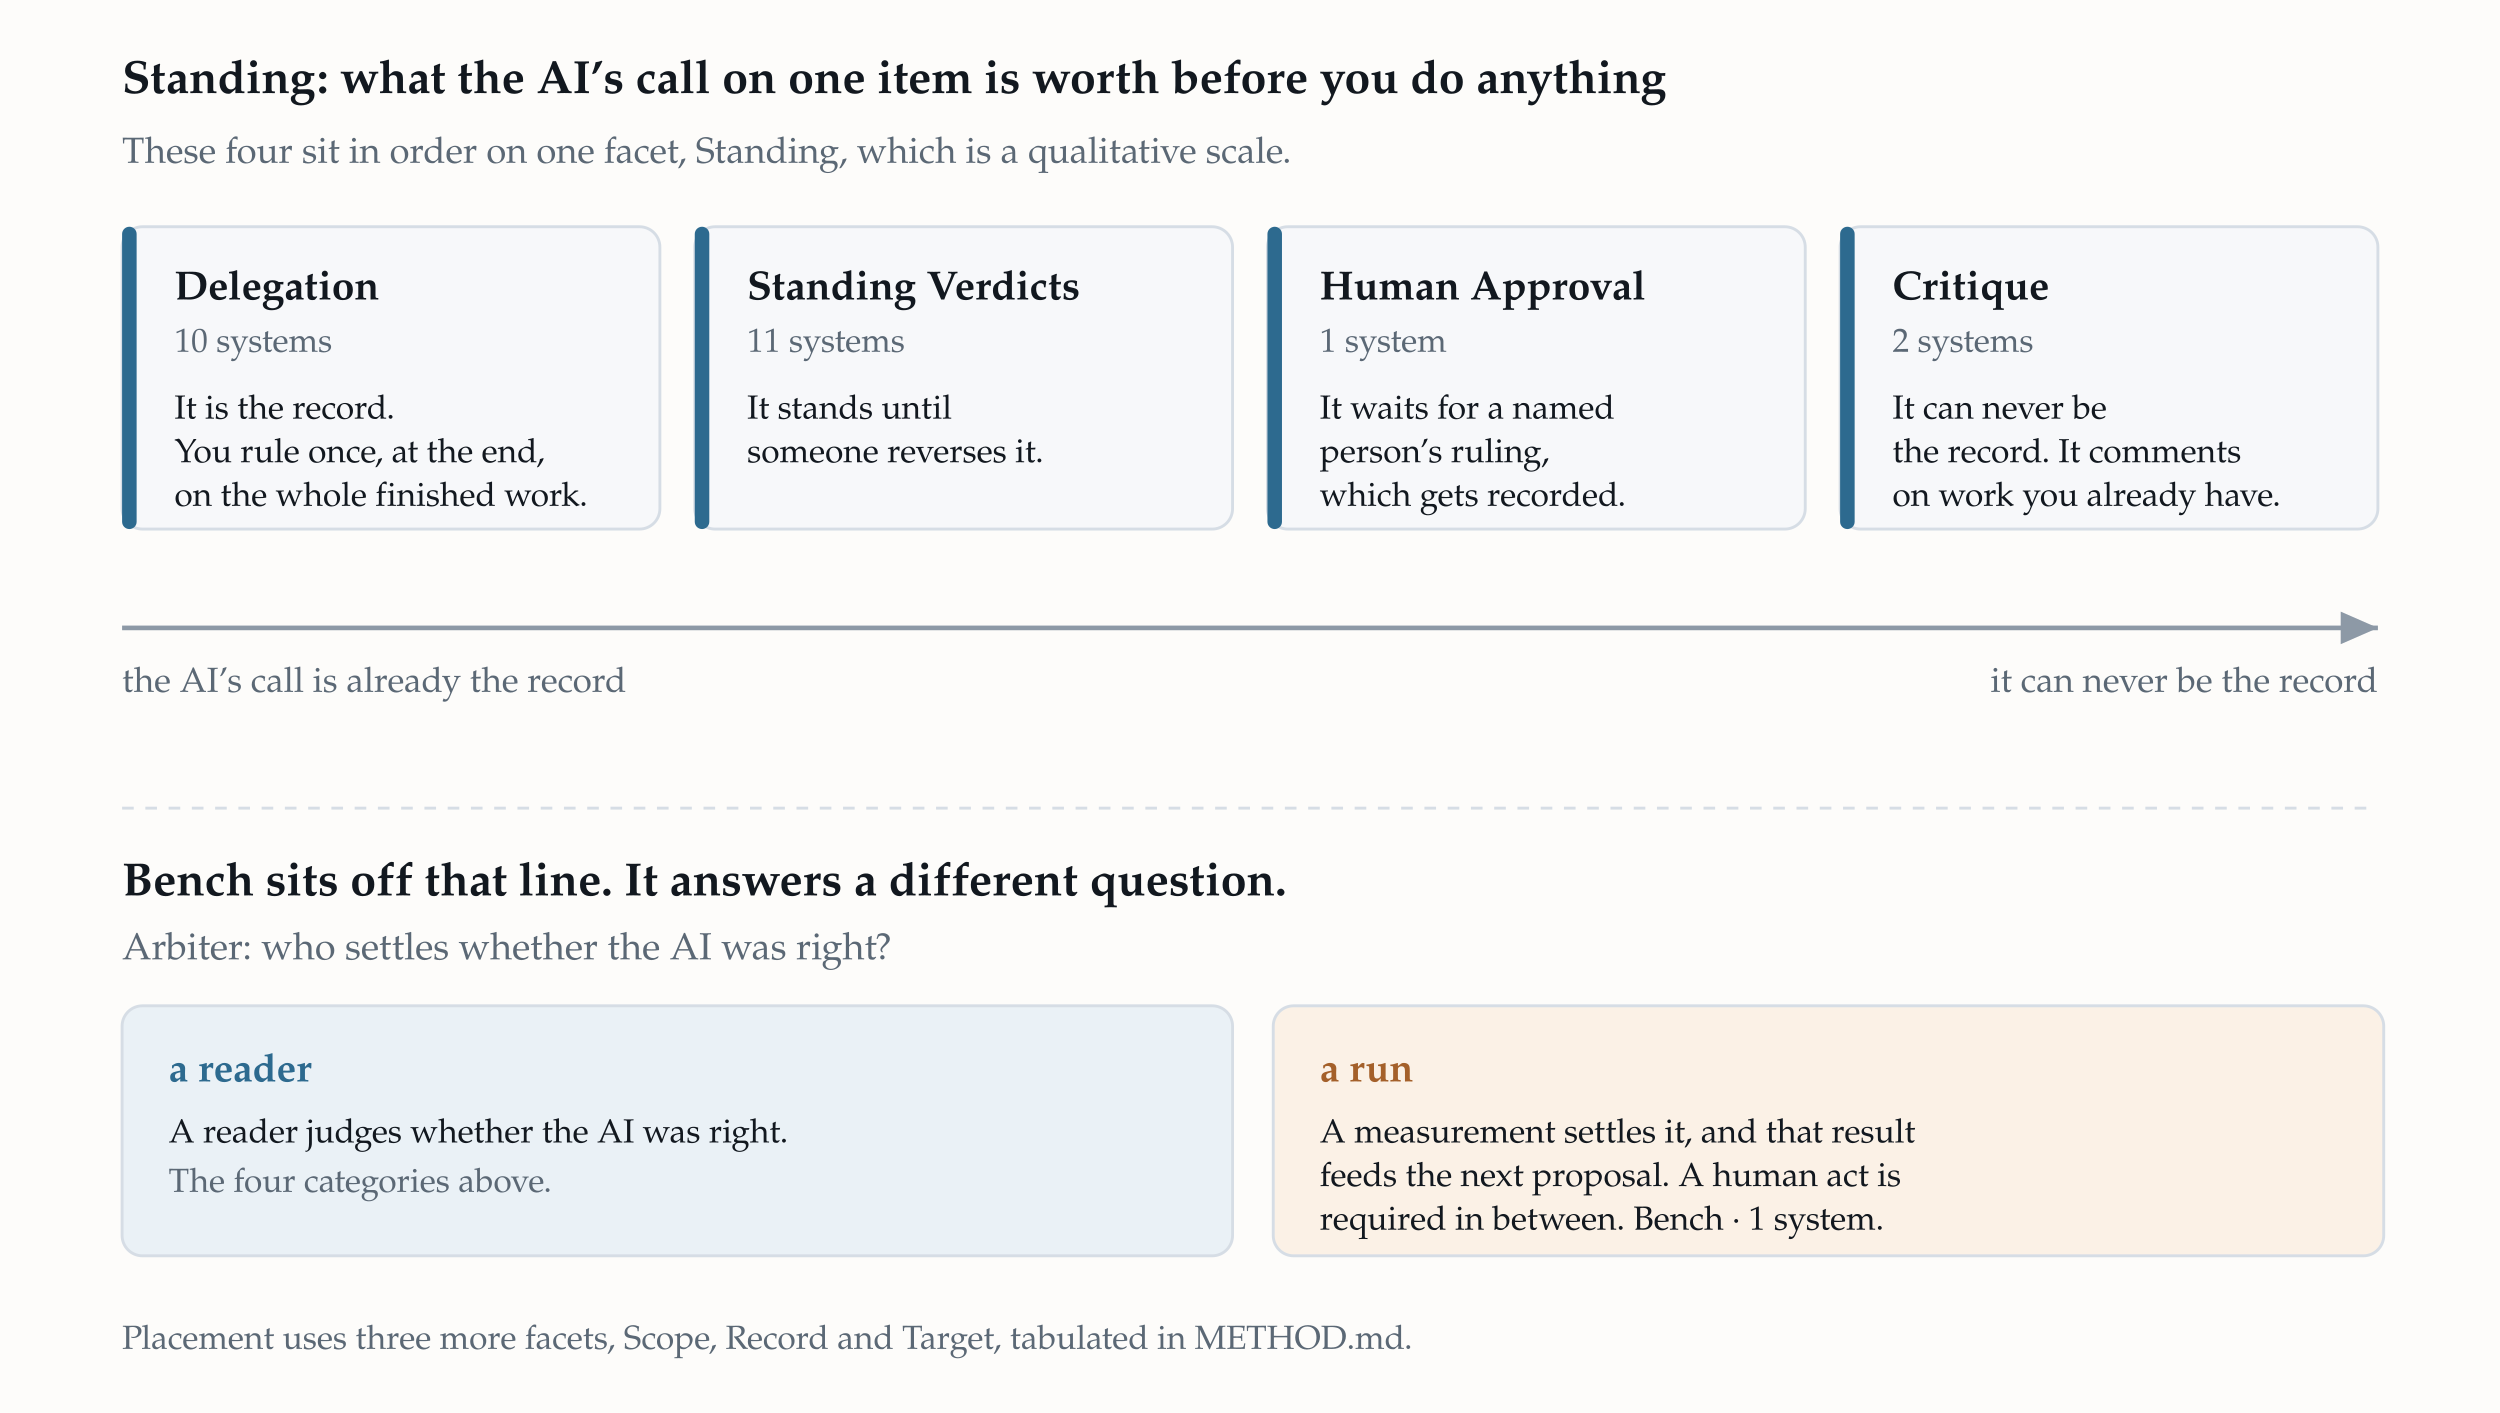
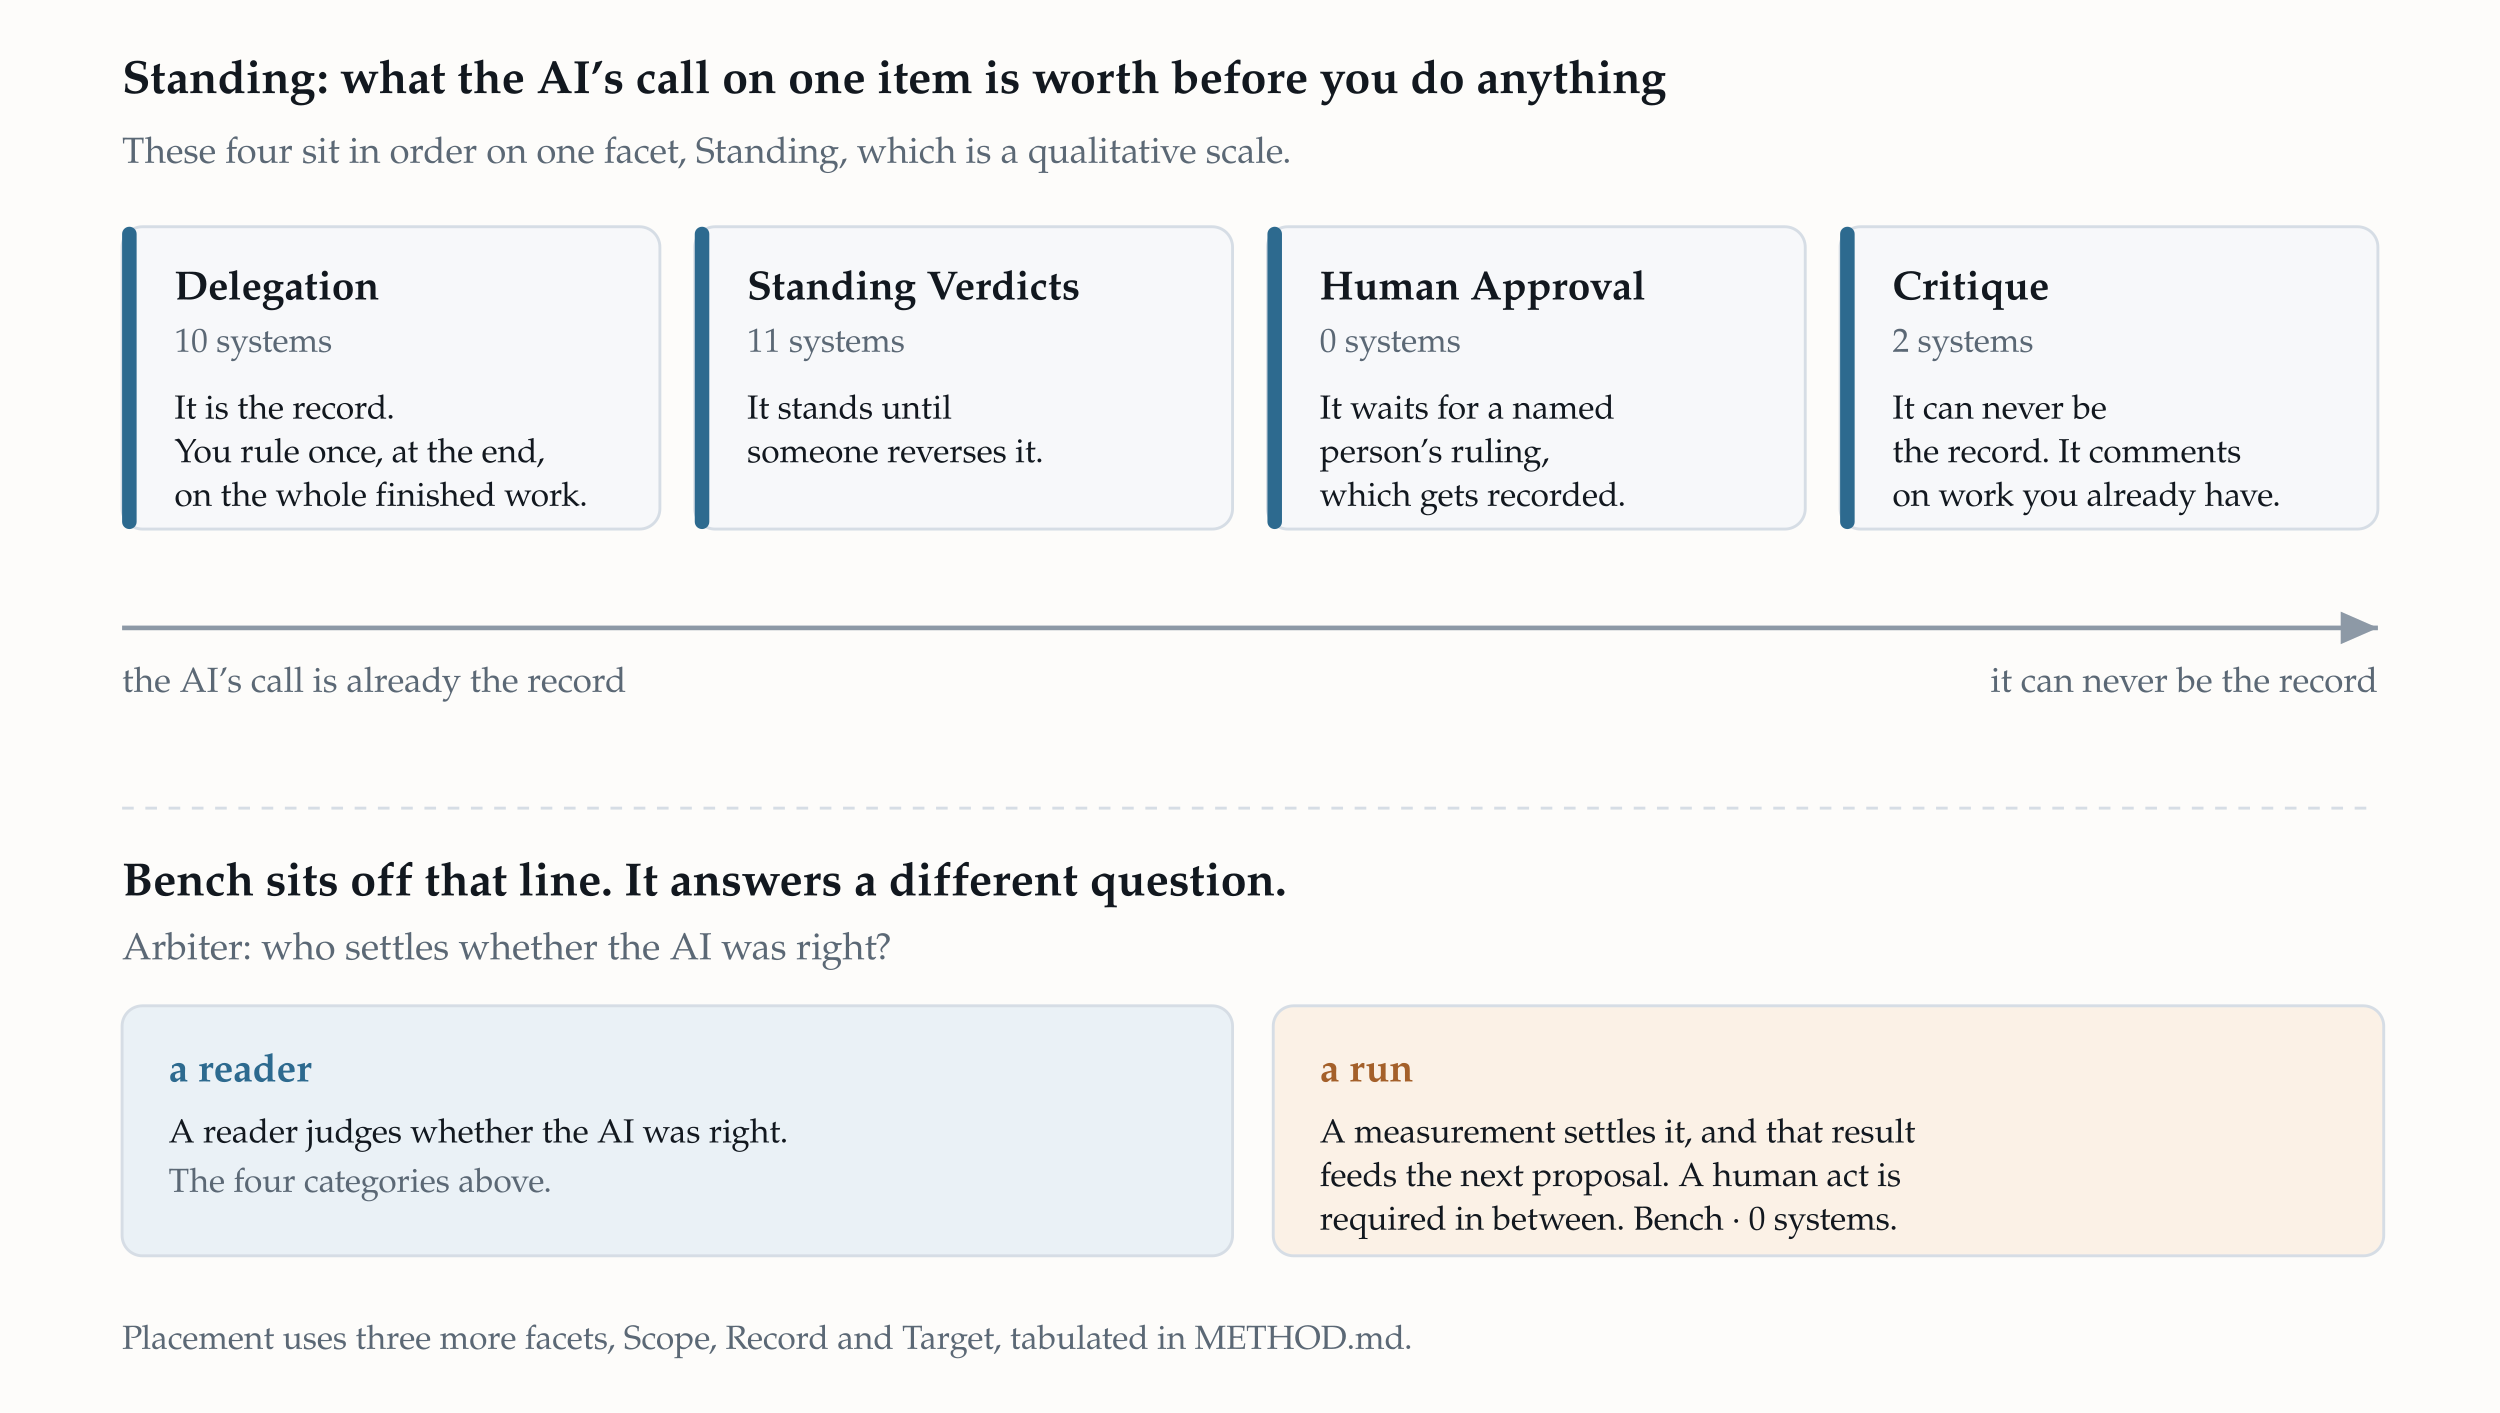
<svg xmlns="http://www.w3.org/2000/svg" width="860" height="486" viewBox="0 0 860 486" font-family="&quot;Iowan Old Style&quot;,&quot;Palatino Linotype&quot;,Palatino,&quot;Book Antiqua&quot;,Georgia,&quot;Times New Roman&quot;,serif" role="img" aria-labelledby="figtitle figdesc">
  <rect width="860" height="486" fill="#fdfcfa" />
  <text x="42" y="32" font-size="16" font-weight="600" fill="#12181f">Standing: what the AI’s call on one item is worth before you do anything</text>
  <text x="42" y="56" font-size="12.5" fill="#5b6875">These four sit in order on one facet, Standing, which is a qualitative scale.</text>
  <rect x="42" y="78" width="185" height="104" rx="7" fill="#f7f8fa" stroke="#d6dde5" />
  <rect x="42" y="78" width="5" height="104" rx="2.5" fill="#2d6a8f" />
  <text x="60" y="103" font-size="14" font-weight="700" fill="#12181f">Delegation</text>
  <text x="60" y="121" font-size="11.5" fill="#5b6875">10 systems</text>
  <text x="60" y="144" font-size="11.5" fill="#12181f">It is the record.</text>
  <text x="60" y="159" font-size="11.5" fill="#12181f">You rule once, at the end,</text>
  <text x="60" y="174" font-size="11.5" fill="#12181f">on the whole finished work.</text>
  <rect x="239" y="78" width="185" height="104" rx="7" fill="#f7f8fa" stroke="#d6dde5" />
  <rect x="239" y="78" width="5" height="104" rx="2.5" fill="#2d6a8f" />
  <text x="257" y="103" font-size="14" font-weight="700" fill="#12181f">Standing Verdicts</text>
  <text x="257" y="121" font-size="11.5" fill="#5b6875">11 systems</text>
  <text x="257" y="144" font-size="11.5" fill="#12181f">It stands until</text>
  <text x="257" y="159" font-size="11.5" fill="#12181f">someone reverses it.</text>
  <rect x="436" y="78" width="185" height="104" rx="7" fill="#f7f8fa" stroke="#d6dde5" />
  <rect x="436" y="78" width="5" height="104" rx="2.5" fill="#2d6a8f" />
  <text x="454" y="103" font-size="14" font-weight="700" fill="#12181f">Human Approval</text>
-   <text x="454" y="121" font-size="11.5" fill="#5b6875">1 system</text>
+   <text x="454" y="121" font-size="11.5" fill="#5b6875">0 systems</text>
  <text x="454" y="144" font-size="11.5" fill="#12181f">It waits for a named</text>
  <text x="454" y="159" font-size="11.5" fill="#12181f">person’s ruling,</text>
  <text x="454" y="174" font-size="11.5" fill="#12181f">which gets recorded.</text>
  <rect x="633" y="78" width="185" height="104" rx="7" fill="#f7f8fa" stroke="#d6dde5" />
  <rect x="633" y="78" width="5" height="104" rx="2.5" fill="#2d6a8f" />
  <text x="651" y="103" font-size="14" font-weight="700" fill="#12181f">Critique</text>
  <text x="651" y="121" font-size="11.5" fill="#5b6875">2 systems</text>
  <text x="651" y="144" font-size="11.5" fill="#12181f">It can never be</text>
  <text x="651" y="159" font-size="11.5" fill="#12181f">the record. It comments</text>
  <text x="651" y="174" font-size="11.5" fill="#12181f">on work you already have.</text>
  <defs>
    <marker id="arwlight" markerWidth="9" markerHeight="9" refX="8" refY="4.5" orient="auto">
      <path d="M0,1 L8,4.5 L0,8 z" fill="#8d99a6" />
    </marker>
  </defs>
  <line x1="42" y1="216" x2="818" y2="216" stroke="#8d99a6" stroke-width="1.6" marker-end="url(#arwlight)" />
  <text x="42" y="238" font-size="12" fill="#5b6875">the AI’s call is already the record</text>
  <text x="818" y="238" font-size="12" fill="#5b6875" text-anchor="end">it can never be the record</text>
  <line x1="42" y1="278" x2="818" y2="278" stroke="#d6dde5" stroke-width="1" stroke-dasharray="4 4" />
  <text x="42" y="308" font-size="16" font-weight="600" fill="#12181f">Bench sits off that line. It answers a different question.</text>
  <text x="42" y="330" font-size="13" fill="#5b6875">Arbiter: who settles whether the AI was right?</text>
  <rect x="42" y="346" width="382" height="86" rx="7" fill="#eaf1f6" stroke="#d6dde5" />
  <text x="58" y="372" font-size="13.5" font-weight="700" fill="#2d6a8f">a reader</text>
  <text x="58" y="393" font-size="11.5" fill="#12181f">A reader judges whether the AI was right.</text>
  <text x="58" y="410" font-size="11.5" fill="#5b6875">The four categories above.</text>
  <rect x="438" y="346" width="382" height="86" rx="7" fill="#fbf1e6" stroke="#d6dde5" />
  <text x="454" y="372" font-size="13.5" font-weight="700" fill="#a4602a">a run</text>
  <text x="454" y="393" font-size="11.5" fill="#12181f">A measurement settles it, and that result</text>
  <text x="454" y="408" font-size="11.5" fill="#12181f">feeds the next proposal. A human act is</text>
-   <text x="454" y="423" font-size="11.5" fill="#12181f">required in between. Bench · 1 system.</text>
+   <text x="454" y="423" font-size="11.5" fill="#12181f">required in between. Bench · 0 systems.</text>
  <text x="42" y="464" font-size="11.5" fill="#5b6875">Placement uses three more facets, Scope, Record and Target, tabulated in METHOD.md.</text>
</svg>
